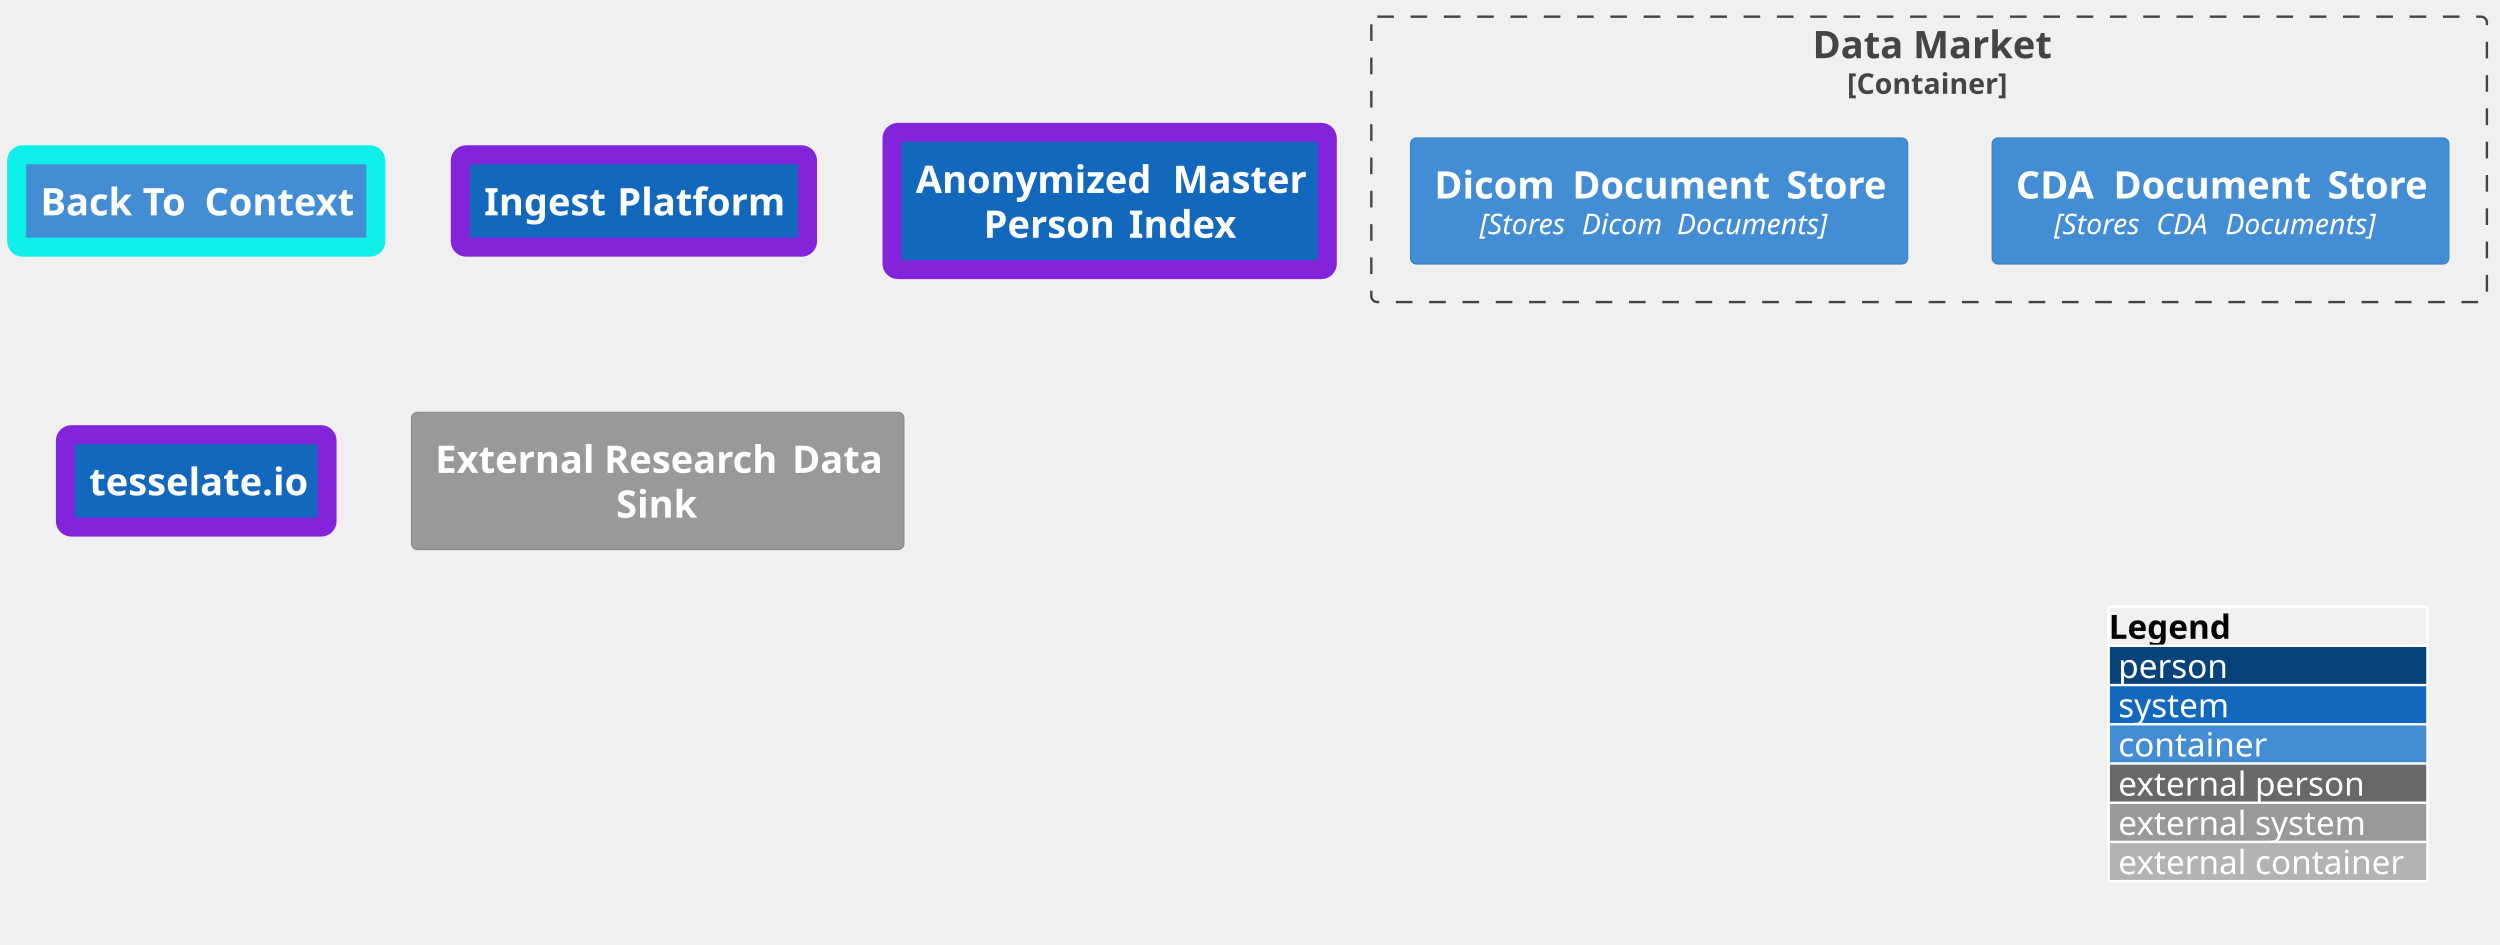
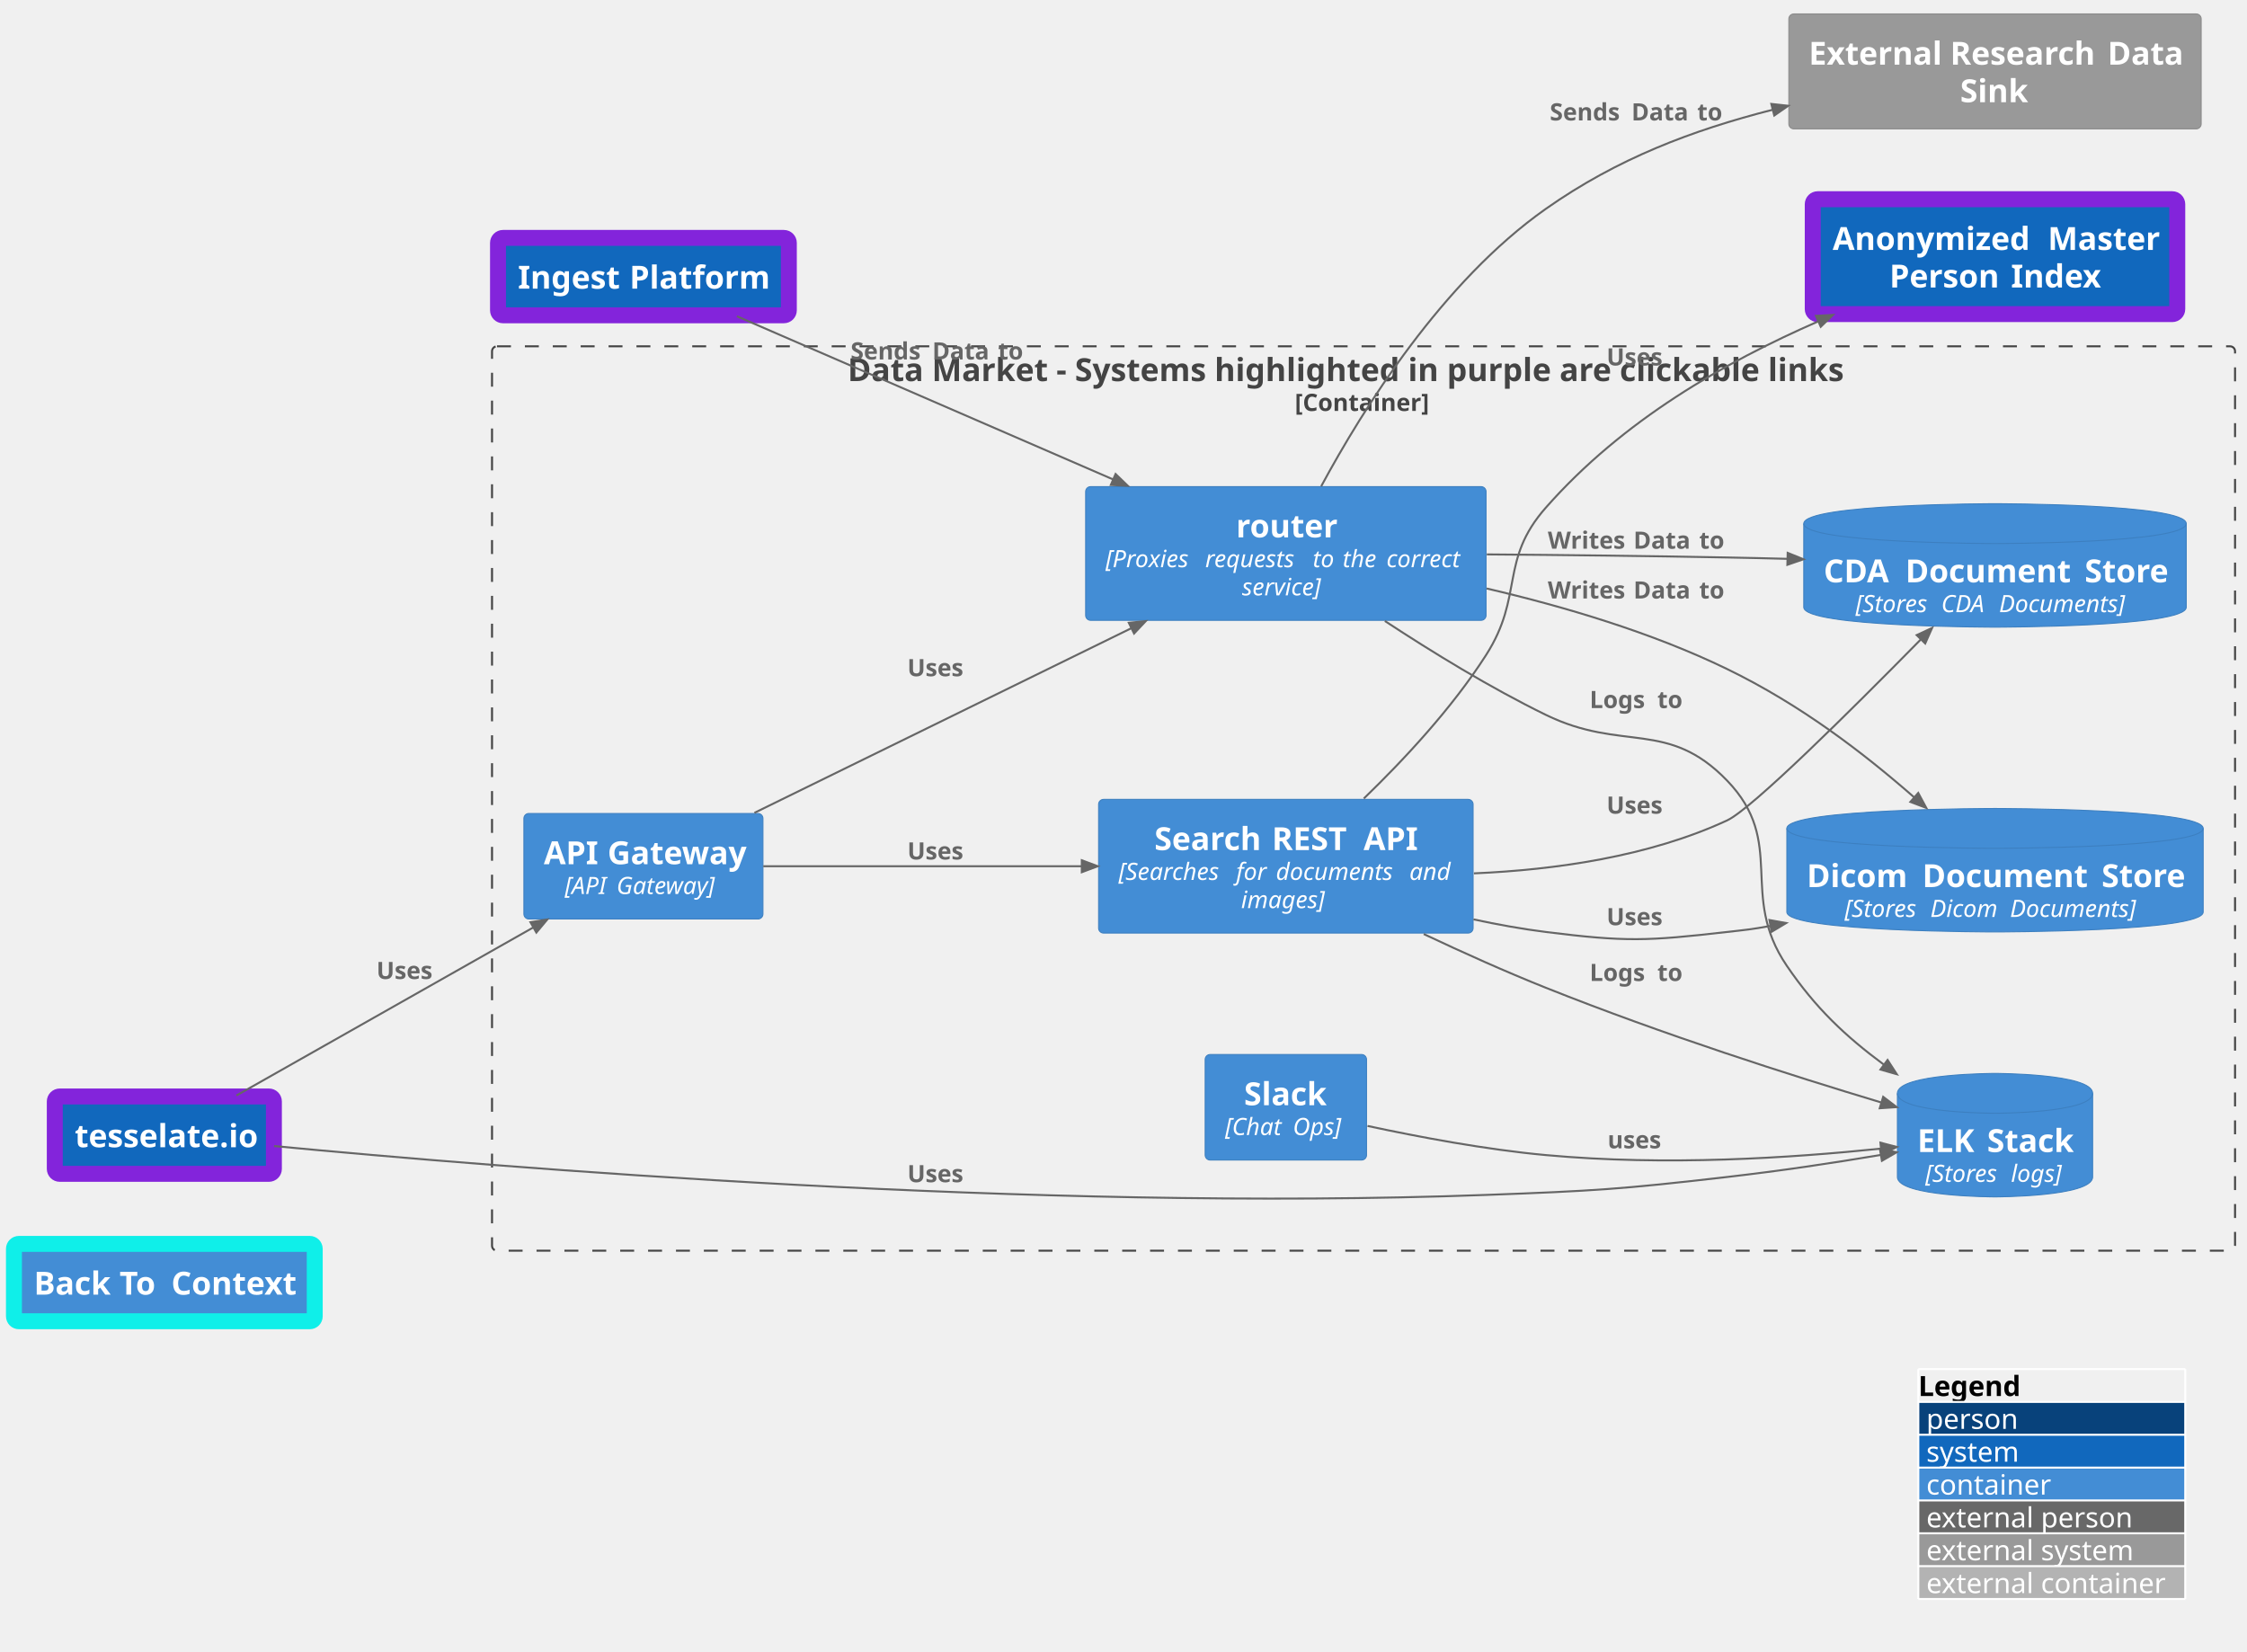
- <svg xmlns="http://www.w3.org/2000/svg" xmlns:xlink="http://www.w3.org/1999/xlink" contentStyleType="text/css" height="397px" preserveAspectRatio="none" style="width:1051px;height:397px;background:#FFFFFF;" version="1.1" viewBox="0 0 1051 397" width="1051px" zoomAndPan="magnify">
+ <svg xmlns="http://www.w3.org/2000/svg" xmlns:xlink="http://www.w3.org/1999/xlink" contentStyleType="text/css" height="829px" preserveAspectRatio="none" style="width:1128px;height:829px;background:#FFFFFF;" version="1.1" viewBox="0 0 1128 829" width="1128px" zoomAndPan="magnify">
  <defs />
  <g>
    <g id="cluster_datamarket">
-       <rect fill="none" height="119.98" rx="2.5" ry="2.5" style="stroke:#444444;stroke-width:1.0;stroke-dasharray:7.0,7.0;" width="469" x="576.5" y="7" />
-       <text fill="#444444" font-family="sans-serif" font-size="16" font-weight="bold" lengthAdjust="spacing" textLength="98" x="762" y="24.469">Data Market
-             </text>
-       <text fill="#444444" font-family="sans-serif" font-size="12" font-weight="bold" lengthAdjust="spacing" textLength="69" x="776.5" y="39.445">[Container]
+       <rect fill="none" height="454" rx="2.5" ry="2.5" style="stroke:#444444;stroke-width:1.0;stroke-dasharray:7.0,7.0;" width="875" x="247" y="173.85" />
+       <text fill="#444444" font-family="sans-serif" font-size="16" font-weight="bold" lengthAdjust="spacing" textLength="518" x="425.5" y="191.319">Data Market - Systems highlighted in purple are clickable
+                 links
+             </text>
+       <text fill="#444444" font-family="sans-serif" font-size="12" font-weight="bold" lengthAdjust="spacing" textLength="69" x="650" y="206.295">[Container]
            </text>
    </g>
    <g id="elem_dicom">
-       <rect fill="#438DD5" height="52.977" rx="2.5" ry="2.5" style="stroke:#3C7FC0;stroke-width:0.5;" width="209" x="593" y="58" />
-       <text fill="#FFFFFF" font-family="sans-serif" font-size="16" font-weight="bold" lengthAdjust="spacing" textLength="53" x="603" y="83.469">Dicom
-             </text>
-       <text fill="#FFFFFF" font-family="sans-serif" font-size="16" font-weight="bold" lengthAdjust="spacing" textLength="5" x="656" y="83.469"> 
-             </text>
-       <text fill="#FFFFFF" font-family="sans-serif" font-size="16" font-weight="bold" lengthAdjust="spacing" textLength="85" x="661" y="83.469">Document
-             </text>
-       <text fill="#FFFFFF" font-family="sans-serif" font-size="16" font-weight="bold" lengthAdjust="spacing" textLength="5" x="746" y="83.469"> 
-             </text>
-       <text fill="#FFFFFF" font-family="sans-serif" font-size="16" font-weight="bold" lengthAdjust="spacing" textLength="41" x="751" y="83.469">Store
-             </text>
-       <text fill="#FFFFFF" font-family="sans-serif" font-size="12" font-style="italic" lengthAdjust="spacing" textLength="39" x="622" y="98.445">[Stores
-             </text>
-       <text fill="#FFFFFF" font-family="sans-serif" font-size="12" font-style="italic" lengthAdjust="spacing" textLength="4" x="661" y="98.445"> 
-             </text>
-       <text fill="#FFFFFF" font-family="sans-serif" font-size="12" font-style="italic" lengthAdjust="spacing" textLength="36" x="665" y="98.445">Dicom
-             </text>
-       <text fill="#FFFFFF" font-family="sans-serif" font-size="12" font-style="italic" lengthAdjust="spacing" textLength="4" x="701" y="98.445"> 
-             </text>
-       <text fill="#FFFFFF" font-family="sans-serif" font-size="12" font-style="italic" lengthAdjust="spacing" textLength="68" x="705" y="98.445">Documents]
+       <path d="M897,415.86 C897,405.86 1001.5,405.86 1001.5,405.86 C1001.5,405.86 1106,405.86 1106,415.86 L1106,457.837 C1106,467.837 1001.5,467.837 1001.5,467.837 C1001.5,467.837 897,467.837 897,457.837 L897,415.86 " fill="#438DD5" style="stroke:#3C7FC0;stroke-width:0.5;" />
+       <path d="M897,415.86 C897,425.86 1001.5,425.86 1001.5,425.86 C1001.5,425.86 1106,425.86 1106,415.86 " fill="none" style="stroke:#3C7FC0;stroke-width:0.5;" />
+       <text fill="#FFFFFF" font-family="sans-serif" font-size="16" font-weight="bold" lengthAdjust="spacing" textLength="53" x="907" y="445.329">Dicom
+             </text>
+       <text fill="#FFFFFF" font-family="sans-serif" font-size="16" font-weight="bold" lengthAdjust="spacing" textLength="5" x="960" y="445.329"> 
+             </text>
+       <text fill="#FFFFFF" font-family="sans-serif" font-size="16" font-weight="bold" lengthAdjust="spacing" textLength="85" x="965" y="445.329">Document
+             </text>
+       <text fill="#FFFFFF" font-family="sans-serif" font-size="16" font-weight="bold" lengthAdjust="spacing" textLength="5" x="1050" y="445.329"> 
+             </text>
+       <text fill="#FFFFFF" font-family="sans-serif" font-size="16" font-weight="bold" lengthAdjust="spacing" textLength="41" x="1055" y="445.329">Store
+             </text>
+       <text fill="#FFFFFF" font-family="sans-serif" font-size="12" font-style="italic" lengthAdjust="spacing" textLength="39" x="926" y="460.305">[Stores
+             </text>
+       <text fill="#FFFFFF" font-family="sans-serif" font-size="12" font-style="italic" lengthAdjust="spacing" textLength="4" x="965" y="460.305"> 
+             </text>
+       <text fill="#FFFFFF" font-family="sans-serif" font-size="12" font-style="italic" lengthAdjust="spacing" textLength="36" x="969" y="460.305">Dicom
+             </text>
+       <text fill="#FFFFFF" font-family="sans-serif" font-size="12" font-style="italic" lengthAdjust="spacing" textLength="4" x="1005" y="460.305"> 
+             </text>
+       <text fill="#FFFFFF" font-family="sans-serif" font-size="12" font-style="italic" lengthAdjust="spacing" textLength="68" x="1009" y="460.305">Documents]
            </text>
    </g>
    <g id="elem_cda">
-       <rect fill="#438DD5" height="52.977" rx="2.5" ry="2.5" style="stroke:#3C7FC0;stroke-width:0.5;" width="192" x="837.5" y="58" />
-       <text fill="#FFFFFF" font-family="sans-serif" font-size="16" font-weight="bold" lengthAdjust="spacing" textLength="36" x="847.5" y="83.469">CDA
-             </text>
-       <text fill="#FFFFFF" font-family="sans-serif" font-size="16" font-weight="bold" lengthAdjust="spacing" textLength="5" x="883.5" y="83.469"> 
-             </text>
-       <text fill="#FFFFFF" font-family="sans-serif" font-size="16" font-weight="bold" lengthAdjust="spacing" textLength="85" x="888.5" y="83.469">Document
-             </text>
-       <text fill="#FFFFFF" font-family="sans-serif" font-size="16" font-weight="bold" lengthAdjust="spacing" textLength="5" x="973.5" y="83.469"> 
-             </text>
-       <text fill="#FFFFFF" font-family="sans-serif" font-size="16" font-weight="bold" lengthAdjust="spacing" textLength="41" x="978.5" y="83.469">Store
-             </text>
-       <text fill="#FFFFFF" font-family="sans-serif" font-size="12" font-style="italic" lengthAdjust="spacing" textLength="39" x="863.5" y="98.445">[Stores
-             </text>
-       <text fill="#FFFFFF" font-family="sans-serif" font-size="12" font-style="italic" lengthAdjust="spacing" textLength="4" x="902.5" y="98.445"> 
-             </text>
-       <text fill="#FFFFFF" font-family="sans-serif" font-size="12" font-style="italic" lengthAdjust="spacing" textLength="25" x="906.5" y="98.445">CDA
-             </text>
-       <text fill="#FFFFFF" font-family="sans-serif" font-size="12" font-style="italic" lengthAdjust="spacing" textLength="4" x="931.5" y="98.445"> 
-             </text>
-       <text fill="#FFFFFF" font-family="sans-serif" font-size="12" font-style="italic" lengthAdjust="spacing" textLength="68" x="935.5" y="98.445">Documents]
+       <path d="M905.5,262.86 C905.5,252.86 1001.5,252.86 1001.5,252.86 C1001.5,252.86 1097.5,252.86 1097.5,262.86 L1097.5,304.837 C1097.5,314.837 1001.5,314.837 1001.5,314.837 C1001.5,314.837 905.5,314.837 905.5,304.837 L905.5,262.86 " fill="#438DD5" style="stroke:#3C7FC0;stroke-width:0.5;" />
+       <path d="M905.5,262.86 C905.5,272.86 1001.5,272.86 1001.5,272.86 C1001.5,272.86 1097.5,272.86 1097.5,262.86 " fill="none" style="stroke:#3C7FC0;stroke-width:0.5;" />
+       <text fill="#FFFFFF" font-family="sans-serif" font-size="16" font-weight="bold" lengthAdjust="spacing" textLength="36" x="915.5" y="292.329">CDA
+             </text>
+       <text fill="#FFFFFF" font-family="sans-serif" font-size="16" font-weight="bold" lengthAdjust="spacing" textLength="5" x="951.5" y="292.329"> 
+             </text>
+       <text fill="#FFFFFF" font-family="sans-serif" font-size="16" font-weight="bold" lengthAdjust="spacing" textLength="85" x="956.5" y="292.329">Document
+             </text>
+       <text fill="#FFFFFF" font-family="sans-serif" font-size="16" font-weight="bold" lengthAdjust="spacing" textLength="5" x="1041.5" y="292.329"> 
+             </text>
+       <text fill="#FFFFFF" font-family="sans-serif" font-size="16" font-weight="bold" lengthAdjust="spacing" textLength="41" x="1046.5" y="292.329">Store
+             </text>
+       <text fill="#FFFFFF" font-family="sans-serif" font-size="12" font-style="italic" lengthAdjust="spacing" textLength="39" x="931.5" y="307.305">[Stores
+             </text>
+       <text fill="#FFFFFF" font-family="sans-serif" font-size="12" font-style="italic" lengthAdjust="spacing" textLength="4" x="970.5" y="307.305"> 
+             </text>
+       <text fill="#FFFFFF" font-family="sans-serif" font-size="12" font-style="italic" lengthAdjust="spacing" textLength="25" x="974.5" y="307.305">CDA
+             </text>
+       <text fill="#FFFFFF" font-family="sans-serif" font-size="12" font-style="italic" lengthAdjust="spacing" textLength="4" x="999.5" y="307.305"> 
+             </text>
+       <text fill="#FFFFFF" font-family="sans-serif" font-size="12" font-style="italic" lengthAdjust="spacing" textLength="68" x="1003.5" y="307.305">Documents]
+             </text>
+     </g>
+     <g id="elem_search">
+       <rect fill="#438DD5" height="67.109" rx="2.5" ry="2.5" style="stroke:#3C7FC0;stroke-width:0.5;" width="188" x="551.5" y="401.29" />
+       <text fill="#FFFFFF" font-family="sans-serif" font-size="16" font-weight="bold" lengthAdjust="spacing" textLength="54" x="579.5" y="426.759">Search
+             </text>
+       <text fill="#FFFFFF" font-family="sans-serif" font-size="16" font-weight="bold" lengthAdjust="spacing" textLength="5" x="633.5" y="426.759"> 
+             </text>
+       <text fill="#FFFFFF" font-family="sans-serif" font-size="16" font-weight="bold" lengthAdjust="spacing" textLength="41" x="638.5" y="426.759">REST
+             </text>
+       <text fill="#FFFFFF" font-family="sans-serif" font-size="16" font-weight="bold" lengthAdjust="spacing" textLength="5" x="679.5" y="426.759"> 
+             </text>
+       <text fill="#FFFFFF" font-family="sans-serif" font-size="16" font-weight="bold" lengthAdjust="spacing" textLength="27" x="684.5" y="426.759">API
+             </text>
+       <text fill="#FFFFFF" font-family="sans-serif" font-size="12" font-style="italic" lengthAdjust="spacing" textLength="55" x="561.5" y="441.735">[Searches
+             </text>
+       <text fill="#FFFFFF" font-family="sans-serif" font-size="12" font-style="italic" lengthAdjust="spacing" textLength="4" x="616.5" y="441.735"> 
+             </text>
+       <text fill="#FFFFFF" font-family="sans-serif" font-size="12" font-style="italic" lengthAdjust="spacing" textLength="16" x="620.5" y="441.735">for
+             </text>
+       <text fill="#FFFFFF" font-family="sans-serif" font-size="12" font-style="italic" lengthAdjust="spacing" textLength="4" x="636.5" y="441.735"> 
+             </text>
+       <text fill="#FFFFFF" font-family="sans-serif" font-size="12" font-style="italic" lengthAdjust="spacing" textLength="63" x="640.5" y="441.735">documents
+             </text>
+       <text fill="#FFFFFF" font-family="sans-serif" font-size="12" font-style="italic" lengthAdjust="spacing" textLength="4" x="703.5" y="441.735"> 
+             </text>
+       <text fill="#FFFFFF" font-family="sans-serif" font-size="12" font-style="italic" lengthAdjust="spacing" textLength="22" x="707.5" y="441.735">and
+             </text>
+       <text fill="#FFFFFF" font-family="sans-serif" font-size="12" font-style="italic" lengthAdjust="spacing" textLength="45" x="623" y="455.868">images]
+             </text>
+     </g>
+     <g id="elem_proxy">
+       <rect fill="#438DD5" height="67.109" rx="2.5" ry="2.5" style="stroke:#3C7FC0;stroke-width:0.5;" width="201" x="545" y="244.29" />
+       <text fill="#FFFFFF" font-family="sans-serif" font-size="16" font-weight="bold" lengthAdjust="spacing" textLength="50" x="620.5" y="269.759">router
+             </text>
+       <text fill="#FFFFFF" font-family="sans-serif" font-size="12" font-style="italic" lengthAdjust="spacing" textLength="46" x="555" y="284.735">[Proxies
+             </text>
+       <text fill="#FFFFFF" font-family="sans-serif" font-size="12" font-style="italic" lengthAdjust="spacing" textLength="4" x="601" y="284.735"> 
+             </text>
+       <text fill="#FFFFFF" font-family="sans-serif" font-size="12" font-style="italic" lengthAdjust="spacing" textLength="50" x="605" y="284.735">requests
+             </text>
+       <text fill="#FFFFFF" font-family="sans-serif" font-size="12" font-style="italic" lengthAdjust="spacing" textLength="4" x="655" y="284.735"> 
+             </text>
+       <text fill="#FFFFFF" font-family="sans-serif" font-size="12" font-style="italic" lengthAdjust="spacing" textLength="11" x="659" y="284.735">to
+             </text>
+       <text fill="#FFFFFF" font-family="sans-serif" font-size="12" font-style="italic" lengthAdjust="spacing" textLength="4" x="670" y="284.735"> 
+             </text>
+       <text fill="#FFFFFF" font-family="sans-serif" font-size="12" font-style="italic" lengthAdjust="spacing" textLength="18" x="674" y="284.735">the
+             </text>
+       <text fill="#FFFFFF" font-family="sans-serif" font-size="12" font-style="italic" lengthAdjust="spacing" textLength="4" x="692" y="284.735"> 
+             </text>
+       <text fill="#FFFFFF" font-family="sans-serif" font-size="12" font-style="italic" lengthAdjust="spacing" textLength="40" x="696" y="284.735">correct
+             </text>
+       <text fill="#FFFFFF" font-family="sans-serif" font-size="12" font-style="italic" lengthAdjust="spacing" textLength="44" x="623.5" y="298.868">service]
+             </text>
+     </g>
+     <g id="elem_gateway">
+       <rect fill="#438DD5" height="52.977" rx="2.5" ry="2.5" style="stroke:#3C7FC0;stroke-width:0.5;" width="120" x="263" y="408.36" />
+       <text fill="#FFFFFF" font-family="sans-serif" font-size="16" font-weight="bold" lengthAdjust="spacing" textLength="27" x="273" y="433.829">API
+             </text>
+       <text fill="#FFFFFF" font-family="sans-serif" font-size="16" font-weight="bold" lengthAdjust="spacing" textLength="5" x="300" y="433.829"> 
+             </text>
+       <text fill="#FFFFFF" font-family="sans-serif" font-size="16" font-weight="bold" lengthAdjust="spacing" textLength="68" x="305" y="433.829">Gateway
+             </text>
+       <text fill="#FFFFFF" font-family="sans-serif" font-size="12" font-style="italic" lengthAdjust="spacing" textLength="22" x="283.5" y="448.805">[API
+             </text>
+       <text fill="#FFFFFF" font-family="sans-serif" font-size="12" font-style="italic" lengthAdjust="spacing" textLength="4" x="305.5" y="448.805"> 
+             </text>
+       <text fill="#FFFFFF" font-family="sans-serif" font-size="12" font-style="italic" lengthAdjust="spacing" textLength="53" x="309.5" y="448.805">Gateway]
+             </text>
+     </g>
+     <g id="elem_elk">
+       <path d="M952.5,548.86 C952.5,538.86 1001.5,538.86 1001.5,538.86 C1001.5,538.86 1050.5,538.86 1050.5,548.86 L1050.5,590.837 C1050.5,600.837 1001.5,600.837 1001.5,600.837 C1001.5,600.837 952.5,600.837 952.5,590.837 L952.5,548.86 " fill="#438DD5" style="stroke:#3C7FC0;stroke-width:0.5;" />
+       <path d="M952.5,548.86 C952.5,558.86 1001.5,558.86 1001.5,558.86 C1001.5,558.86 1050.5,558.86 1050.5,548.86 " fill="none" style="stroke:#3C7FC0;stroke-width:0.5;" />
+       <text fill="#FFFFFF" font-family="sans-serif" font-size="16" font-weight="bold" lengthAdjust="spacing" textLength="30" x="962.5" y="578.329">ELK
+             </text>
+       <text fill="#FFFFFF" font-family="sans-serif" font-size="16" font-weight="bold" lengthAdjust="spacing" textLength="5" x="992.5" y="578.329"> 
+             </text>
+       <text fill="#FFFFFF" font-family="sans-serif" font-size="16" font-weight="bold" lengthAdjust="spacing" textLength="43" x="997.5" y="578.329">Stack
+             </text>
+       <text fill="#FFFFFF" font-family="sans-serif" font-size="12" font-style="italic" lengthAdjust="spacing" textLength="39" x="966.5" y="593.305">[Stores
+             </text>
+       <text fill="#FFFFFF" font-family="sans-serif" font-size="12" font-style="italic" lengthAdjust="spacing" textLength="4" x="1005.5" y="593.305"> 
+             </text>
+       <text fill="#FFFFFF" font-family="sans-serif" font-size="12" font-style="italic" lengthAdjust="spacing" textLength="27" x="1009.5" y="593.305">logs]
+             </text>
+     </g>
+     <g id="elem_slack">
+       <rect fill="#438DD5" height="52.977" rx="2.5" ry="2.5" style="stroke:#3C7FC0;stroke-width:0.5;" width="81" x="605" y="529.36" />
+       <text fill="#FFFFFF" font-family="sans-serif" font-size="16" font-weight="bold" lengthAdjust="spacing" textLength="42" x="624.5" y="554.829">Slack
+             </text>
+       <text fill="#FFFFFF" font-family="sans-serif" font-size="12" font-style="italic" lengthAdjust="spacing" textLength="30" x="615" y="569.805">[Chat
+             </text>
+       <text fill="#FFFFFF" font-family="sans-serif" font-size="12" font-style="italic" lengthAdjust="spacing" textLength="4" x="645" y="569.805"> 
+             </text>
+       <text fill="#FFFFFF" font-family="sans-serif" font-size="12" font-style="italic" lengthAdjust="spacing" textLength="27" x="649" y="569.805">Ops]
            </text>
    </g>
    <g id="elem_back">
      <a href="./ContextDiagram.svg" target="_top" title="./ContextDiagram.svg" xlink:actuate="onRequest" xlink:href="./ContextDiagram.svg" xlink:show="new" xlink:title="./ContextDiagram.svg" xlink:type="simple">
-         <rect fill="#438DD5" height="38.844" rx="2.5" ry="2.5" style="stroke:#0FEFE9;stroke-width:8.0;" width="151" x="7" y="65.07" />
-         <text fill="#FFFFFF" font-family="sans-serif" font-size="16" font-weight="bold" lengthAdjust="spacing" textLength="38" x="17" y="90.539">Back
-                 </text>
-         <text fill="#FFFFFF" font-family="sans-serif" font-size="16" font-weight="bold" lengthAdjust="spacing" textLength="5" x="55" y="90.539"> 
-                 </text>
-         <text fill="#FFFFFF" font-family="sans-serif" font-size="16" font-weight="bold" lengthAdjust="spacing" textLength="21" x="60" y="90.539">To
-                 </text>
-         <text fill="#FFFFFF" font-family="sans-serif" font-size="16" font-weight="bold" lengthAdjust="spacing" textLength="5" x="81" y="90.539"> 
-                 </text>
-         <text fill="#FFFFFF" font-family="sans-serif" font-size="16" font-weight="bold" lengthAdjust="spacing" textLength="62" x="86" y="90.539">Context
+         <rect fill="#438DD5" height="38.844" rx="2.5" ry="2.5" style="stroke:#0FEFE9;stroke-width:8.0;" width="151" x="7" y="624.43" />
+         <text fill="#FFFFFF" font-family="sans-serif" font-size="16" font-weight="bold" lengthAdjust="spacing" textLength="38" x="17" y="649.899">Back
+                 </text>
+         <text fill="#FFFFFF" font-family="sans-serif" font-size="16" font-weight="bold" lengthAdjust="spacing" textLength="5" x="55" y="649.899"> 
+                 </text>
+         <text fill="#FFFFFF" font-family="sans-serif" font-size="16" font-weight="bold" lengthAdjust="spacing" textLength="21" x="60" y="649.899">To
+                 </text>
+         <text fill="#FFFFFF" font-family="sans-serif" font-size="16" font-weight="bold" lengthAdjust="spacing" textLength="5" x="81" y="649.899"> 
+                 </text>
+         <text fill="#FFFFFF" font-family="sans-serif" font-size="16" font-weight="bold" lengthAdjust="spacing" textLength="62" x="86" y="649.899">Context
                </text>
      </a>
    </g>
    <g id="elem_ingestion">
      <a href="./IngestPlatformContainer.svg" target="_top" title="./IngestPlatformContainer.svg" xlink:actuate="onRequest" xlink:href="./IngestPlatformContainer.svg" xlink:show="new" xlink:title="./IngestPlatformContainer.svg" xlink:type="simple">
-         <rect fill="#1168BD" height="38.844" rx="2.5" ry="2.5" style="stroke:#8324DB;stroke-width:8.0;" width="146" x="193.5" y="65.07" />
-         <text fill="#FFFFFF" font-family="sans-serif" font-size="16" font-weight="bold" lengthAdjust="spacing" textLength="51" x="203.5" y="90.539">Ingest
-                 </text>
-         <text fill="#FFFFFF" font-family="sans-serif" font-size="16" font-weight="bold" lengthAdjust="spacing" textLength="5" x="254.5" y="90.539"> 
-                 </text>
-         <text fill="#FFFFFF" font-family="sans-serif" font-size="16" font-weight="bold" lengthAdjust="spacing" textLength="70" x="259.5" y="90.539">Platform
+         <rect fill="#1168BD" height="38.844" rx="2.5" ry="2.5" style="stroke:#8324DB;stroke-width:8.0;" width="146" x="250" y="119.43" />
+         <text fill="#FFFFFF" font-family="sans-serif" font-size="16" font-weight="bold" lengthAdjust="spacing" textLength="51" x="260" y="144.899">Ingest
+                 </text>
+         <text fill="#FFFFFF" font-family="sans-serif" font-size="16" font-weight="bold" lengthAdjust="spacing" textLength="5" x="311" y="144.899"> 
+                 </text>
+         <text fill="#FFFFFF" font-family="sans-serif" font-size="16" font-weight="bold" lengthAdjust="spacing" textLength="70" x="316" y="144.899">Platform
                </text>
      </a>
    </g>
    <g id="elem_ampi">
      <a href="./AMPIContainer.svg" target="_top" title="./AMPIContainer.svg" xlink:actuate="onRequest" xlink:href="./AMPIContainer.svg" xlink:show="new" xlink:title="./AMPIContainer.svg" xlink:type="simple">
-         <rect fill="#1168BD" height="57.688" rx="2.5" ry="2.5" style="stroke:#8324DB;stroke-width:8.0;" width="183" x="375" y="55.65" />
-         <text fill="#FFFFFF" font-family="sans-serif" font-size="16" font-weight="bold" lengthAdjust="spacing" textLength="103" x="385" y="81.119">Anonymized
-                 </text>
-         <text fill="#FFFFFF" font-family="sans-serif" font-size="16" font-weight="bold" lengthAdjust="spacing" textLength="5" x="488" y="81.119"> 
-                 </text>
-         <text fill="#FFFFFF" font-family="sans-serif" font-size="16" font-weight="bold" lengthAdjust="spacing" textLength="55" x="493" y="81.119">Master
-                 </text>
-         <text fill="#FFFFFF" font-family="sans-serif" font-size="16" font-weight="bold" lengthAdjust="spacing" textLength="56" x="413.5" y="99.963">Person
-                 </text>
-         <text fill="#FFFFFF" font-family="sans-serif" font-size="16" font-weight="bold" lengthAdjust="spacing" textLength="5" x="469.5" y="99.963"> 
-                 </text>
-         <text fill="#FFFFFF" font-family="sans-serif" font-size="16" font-weight="bold" lengthAdjust="spacing" textLength="45" x="474.5" y="99.963">Index
+         <rect fill="#1168BD" height="57.688" rx="2.5" ry="2.5" style="stroke:#8324DB;stroke-width:8.0;" width="183" x="910" y="100" />
+         <text fill="#FFFFFF" font-family="sans-serif" font-size="16" font-weight="bold" lengthAdjust="spacing" textLength="103" x="920" y="125.469">Anonymized
+                 </text>
+         <text fill="#FFFFFF" font-family="sans-serif" font-size="16" font-weight="bold" lengthAdjust="spacing" textLength="5" x="1023" y="125.469"> 
+                 </text>
+         <text fill="#FFFFFF" font-family="sans-serif" font-size="16" font-weight="bold" lengthAdjust="spacing" textLength="55" x="1028" y="125.469">Master
+                 </text>
+         <text fill="#FFFFFF" font-family="sans-serif" font-size="16" font-weight="bold" lengthAdjust="spacing" textLength="56" x="948.5" y="144.312">Person
+                 </text>
+         <text fill="#FFFFFF" font-family="sans-serif" font-size="16" font-weight="bold" lengthAdjust="spacing" textLength="5" x="1004.5" y="144.312"> 
+                 </text>
+         <text fill="#FFFFFF" font-family="sans-serif" font-size="16" font-weight="bold" lengthAdjust="spacing" textLength="45" x="1009.5" y="144.312">Index
                </text>
      </a>
    </g>
    <g id="elem_website">
      <a href="./TesselateIOContainer.svg" target="_top" title="./TesselateIOContainer.svg" xlink:actuate="onRequest" xlink:href="./TesselateIOContainer.svg" xlink:show="new" xlink:title="./TesselateIOContainer.svg" xlink:type="simple">
-         <rect fill="#1168BD" height="38.844" rx="2.5" ry="2.5" style="stroke:#8324DB;stroke-width:8.0;" width="110" x="27.5" y="182.75" />
-         <text fill="#FFFFFF" font-family="sans-serif" font-size="16" font-weight="bold" lengthAdjust="spacing" textLength="90" x="37.5" y="208.219">tesselate.io
+         <rect fill="#1168BD" height="38.844" rx="2.5" ry="2.5" style="stroke:#8324DB;stroke-width:8.0;" width="110" x="27.5" y="550.43" />
+         <text fill="#FFFFFF" font-family="sans-serif" font-size="16" font-weight="bold" lengthAdjust="spacing" textLength="90" x="37.5" y="575.899">tesselate.io
                </text>
      </a>
    </g>
    <g id="elem_research_db">
-       <rect fill="#999999" height="57.688" rx="2.5" ry="2.5" style="stroke:#8A8A8A;stroke-width:0.5;" width="207" x="173" y="173.33" />
-       <text fill="#FFFFFF" font-family="sans-serif" font-size="16" font-weight="bold" lengthAdjust="spacing" textLength="66" x="183" y="198.799">External
-             </text>
-       <text fill="#FFFFFF" font-family="sans-serif" font-size="16" font-weight="bold" lengthAdjust="spacing" textLength="5" x="249" y="198.799"> 
-             </text>
-       <text fill="#FFFFFF" font-family="sans-serif" font-size="16" font-weight="bold" lengthAdjust="spacing" textLength="74" x="254" y="198.799">Research
-             </text>
-       <text fill="#FFFFFF" font-family="sans-serif" font-size="16" font-weight="bold" lengthAdjust="spacing" textLength="5" x="328" y="198.799"> 
-             </text>
-       <text fill="#FFFFFF" font-family="sans-serif" font-size="16" font-weight="bold" lengthAdjust="spacing" textLength="37" x="333" y="198.799">Data
-             </text>
-       <text fill="#FFFFFF" font-family="sans-serif" font-size="16" font-weight="bold" lengthAdjust="spacing" textLength="35" x="259" y="217.643">Sink
-             </text>
-     </g>
-     <text fill="#000000" font-family="sans-serif" font-size="14" font-weight="bold" lengthAdjust="spacing" textLength="51" x="886.5" y="268.553">Legend
-         </text>
-     <text fill="#FFFFFF" font-family="sans-serif" font-size="14" lengthAdjust="spacing" textLength="4" x="937.5" y="268.553"> 
-         </text>
-     <rect fill="#08427B" height="16.488" style="stroke:none;stroke-width:1.0;" width="134" x="886.5" y="271.506" />
-     <text fill="#FFFFFF" font-family="sans-serif" font-size="14" lengthAdjust="spacing" textLength="48" x="890.5" y="285.041">person
-         </text>
-     <rect fill="#1168BD" height="16.488" style="stroke:none;stroke-width:1.0;" width="134" x="886.5" y="287.994" />
-     <text fill="#FFFFFF" font-family="sans-serif" font-size="14" lengthAdjust="spacing" textLength="47" x="890.5" y="301.529">system
-         </text>
-     <rect fill="#438DD5" height="16.488" style="stroke:none;stroke-width:1.0;" width="134" x="886.5" y="304.482" />
-     <text fill="#FFFFFF" font-family="sans-serif" font-size="14" lengthAdjust="spacing" textLength="65" x="890.5" y="318.017">container
-         </text>
-     <rect fill="#686868" height="16.488" style="stroke:none;stroke-width:1.0;" width="134" x="886.5" y="320.971" />
-     <text fill="#FFFFFF" font-family="sans-serif" font-size="14" lengthAdjust="spacing" textLength="109" x="890.5" y="334.506">external person
-         </text>
-     <rect fill="#999999" height="16.488" style="stroke:none;stroke-width:1.0;" width="134" x="886.5" y="337.459" />
-     <text fill="#FFFFFF" font-family="sans-serif" font-size="14" lengthAdjust="spacing" textLength="108" x="890.5" y="350.994">external system
-         </text>
-     <rect fill="#B3B3B3" height="16.488" style="stroke:none;stroke-width:1.0;" width="134" x="886.5" y="353.947" />
-     <text fill="#FFFFFF" font-family="sans-serif" font-size="14" lengthAdjust="spacing" textLength="126" x="890.5" y="367.482">external container
-         </text>
-     <line style="stroke:#FFFFFF;stroke-width:1.0;" x1="886.5" x2="1020.5" y1="255.018" y2="255.018" />
-     <line style="stroke:#FFFFFF;stroke-width:1.0;" x1="886.5" x2="1020.5" y1="271.506" y2="271.506" />
-     <line style="stroke:#FFFFFF;stroke-width:1.0;" x1="886.5" x2="1020.5" y1="287.994" y2="287.994" />
-     <line style="stroke:#FFFFFF;stroke-width:1.0;" x1="886.5" x2="1020.5" y1="304.482" y2="304.482" />
-     <line style="stroke:#FFFFFF;stroke-width:1.0;" x1="886.5" x2="1020.5" y1="320.971" y2="320.971" />
-     <line style="stroke:#FFFFFF;stroke-width:1.0;" x1="886.5" x2="1020.5" y1="337.459" y2="337.459" />
-     <line style="stroke:#FFFFFF;stroke-width:1.0;" x1="886.5" x2="1020.5" y1="353.947" y2="353.947" />
-     <line style="stroke:#FFFFFF;stroke-width:1.0;" x1="886.5" x2="1020.5" y1="370.435" y2="370.435" />
-     <line style="stroke:#FFFFFF;stroke-width:1.0;" x1="886.5" x2="886.5" y1="255.018" y2="370.435" />
-     <line style="stroke:#FFFFFF;stroke-width:1.0;" x1="1020.5" x2="1020.5" y1="255.018" y2="370.435" />
+       <rect fill="#999999" height="57.688" rx="2.5" ry="2.5" style="stroke:#8A8A8A;stroke-width:0.5;" width="207" x="898" y="7" />
+       <text fill="#FFFFFF" font-family="sans-serif" font-size="16" font-weight="bold" lengthAdjust="spacing" textLength="66" x="908" y="32.469">External
+             </text>
+       <text fill="#FFFFFF" font-family="sans-serif" font-size="16" font-weight="bold" lengthAdjust="spacing" textLength="5" x="974" y="32.469"> 
+             </text>
+       <text fill="#FFFFFF" font-family="sans-serif" font-size="16" font-weight="bold" lengthAdjust="spacing" textLength="74" x="979" y="32.469">Research
+             </text>
+       <text fill="#FFFFFF" font-family="sans-serif" font-size="16" font-weight="bold" lengthAdjust="spacing" textLength="5" x="1053" y="32.469"> 
+             </text>
+       <text fill="#FFFFFF" font-family="sans-serif" font-size="16" font-weight="bold" lengthAdjust="spacing" textLength="37" x="1058" y="32.469">Data
+             </text>
+       <text fill="#FFFFFF" font-family="sans-serif" font-size="16" font-weight="bold" lengthAdjust="spacing" textLength="35" x="984" y="51.312">Sink
+             </text>
+     </g>
+     <g id="link_gateway_search">
+       <path d="M383.16,434.85 C430.18,434.85 488.84,434.85 543.07,434.85 " fill="none" id="gateway-to-search" style="stroke:#666666;stroke-width:1.0;" />
+       <polygon fill="#666666" points="551.07,434.85,543.07,431.85,543.07,437.85,551.07,434.85" style="stroke:#666666;stroke-width:1.0;" />
+       <text fill="#666666" font-family="sans-serif" font-size="12" font-weight="bold" lengthAdjust="spacing" textLength="30" x="455.5" y="431.452">Uses
+             </text>
+     </g>
+     <g id="link_search_ampi">
+       <path d="M684.64,400.86 C704.87,381.31 728.99,355.42 746,328.85 C765.14,298.96 752.54,281.48 776,254.85 C814.78,210.83 865.482,182.04 912.822,161.3 " fill="none" id="search-to-ampi" style="stroke:#666666;stroke-width:1.0;" />
+       <polygon fill="#666666" points="920.15,158.09,911.619,158.552,914.026,164.048,920.15,158.09" style="stroke:#666666;stroke-width:1.0;" />
+       <text fill="#666666" font-family="sans-serif" font-size="12" font-weight="bold" lengthAdjust="spacing" textLength="30" x="806.5" y="183.452">Uses
+             </text>
+     </g>
+     <g id="link_search_dicom">
+       <path d="M739.69,461.53 C751.82,464.14 764.14,466.36 776,467.85 C816.13,472.88 826.82,472.45 867,467.85 C876.69,466.74 878.83,466.625 888.81,464.805 " fill="none" id="search-to-dicom" style="stroke:#666666;stroke-width:1.0;" />
+       <polygon fill="#666666" points="896.68,463.37,888.272,461.854,889.348,467.757,896.68,463.37" style="stroke:#666666;stroke-width:1.0;" />
+       <text fill="#666666" font-family="sans-serif" font-size="12" font-weight="bold" lengthAdjust="spacing" textLength="30" x="806.5" y="464.452">Uses
+             </text>
+     </g>
+     <g id="link_search_cda">
+       <path d="M739.92,438.43 C780.59,436.68 827.8,430.02 867,411.85 C879.42,406.09 928.899,356.923 964.319,320.923 " fill="none" id="search-to-cda" style="stroke:#666666;stroke-width:1.0;" />
+       <polygon fill="#666666" points="969.93,315.22,962.181,318.819,966.458,323.027,969.93,315.22" style="stroke:#666666;stroke-width:1.0;" />
+       <text fill="#666666" font-family="sans-serif" font-size="12" font-weight="bold" lengthAdjust="spacing" textLength="30" x="806.5" y="408.452">Uses
+             </text>
+     </g>
+     <g id="link_ingestion_proxy">
+       <path d="M369.92,158.76 C421.07,180.95 497.301,214.006 558.831,240.696 " fill="none" id="ingestion-to-proxy" style="stroke:#666666;stroke-width:1.0;" />
+       <polygon fill="#666666" points="566.17,243.88,560.025,237.944,557.637,243.449,566.17,243.88" style="stroke:#666666;stroke-width:1.0;" />
+       <text fill="#666666" font-family="sans-serif" font-size="12" font-weight="bold" lengthAdjust="spacing" textLength="37" x="427" y="180.452">Sends
+             </text>
+       <text fill="#666666" font-family="sans-serif" font-size="12" font-weight="bold" lengthAdjust="spacing" textLength="4" x="464" y="180.452"> 
+             </text>
+       <text fill="#666666" font-family="sans-serif" font-size="12" font-weight="bold" lengthAdjust="spacing" textLength="29" x="468" y="180.452">Data
+             </text>
+       <text fill="#666666" font-family="sans-serif" font-size="12" font-weight="bold" lengthAdjust="spacing" textLength="4" x="497" y="180.452"> 
+             </text>
+       <text fill="#666666" font-family="sans-serif" font-size="12" font-weight="bold" lengthAdjust="spacing" textLength="13" x="501" y="180.452">to
+             </text>
+     </g>
+     <g id="link_proxy_dicom">
+       <path d="M746.3,295.42 C785.18,304.47 829.35,317.55 867,335.85 C904.25,353.95 935.364,377.938 960.984,400.308 " fill="none" id="proxy-to-dicom" style="stroke:#666666;stroke-width:1.0;" />
+       <polygon fill="#666666" points="967.01,405.57,962.957,398.048,959.011,402.568,967.01,405.57" style="stroke:#666666;stroke-width:1.0;" />
+       <text fill="#666666" font-family="sans-serif" font-size="12" font-weight="bold" lengthAdjust="spacing" textLength="39" x="777" y="300.452">Writes
+             </text>
+       <text fill="#666666" font-family="sans-serif" font-size="12" font-weight="bold" lengthAdjust="spacing" textLength="4" x="816" y="300.452"> 
+             </text>
+       <text fill="#666666" font-family="sans-serif" font-size="12" font-weight="bold" lengthAdjust="spacing" textLength="29" x="820" y="300.452">Data
+             </text>
+       <text fill="#666666" font-family="sans-serif" font-size="12" font-weight="bold" lengthAdjust="spacing" textLength="4" x="849" y="300.452"> 
+             </text>
+       <text fill="#666666" font-family="sans-serif" font-size="12" font-weight="bold" lengthAdjust="spacing" textLength="13" x="853" y="300.452">to
+             </text>
+     </g>
+     <g id="link_proxy_cda">
+       <path d="M746.39,278.31 C784.18,278.6 827.58,279.08 867,279.85 C879.4,280.09 884.453,280.199 897.343,280.539 " fill="none" id="proxy-to-cda" style="stroke:#666666;stroke-width:1.0;" />
+       <polygon fill="#666666" points="905.34,280.75,897.422,277.54,897.264,283.538,905.34,280.75" style="stroke:#666666;stroke-width:1.0;" />
+       <text fill="#666666" font-family="sans-serif" font-size="12" font-weight="bold" lengthAdjust="spacing" textLength="39" x="777" y="275.452">Writes
+             </text>
+       <text fill="#666666" font-family="sans-serif" font-size="12" font-weight="bold" lengthAdjust="spacing" textLength="4" x="816" y="275.452"> 
+             </text>
+       <text fill="#666666" font-family="sans-serif" font-size="12" font-weight="bold" lengthAdjust="spacing" textLength="29" x="820" y="275.452">Data
+             </text>
+       <text fill="#666666" font-family="sans-serif" font-size="12" font-weight="bold" lengthAdjust="spacing" textLength="4" x="849" y="275.452"> 
+             </text>
+       <text fill="#666666" font-family="sans-serif" font-size="12" font-weight="bold" lengthAdjust="spacing" textLength="13" x="853" y="275.452">to
+             </text>
+     </g>
+     <g id="link_proxy_research_db">
+       <path d="M663.24,244.13 C684.32,205.04 724.15,141.34 776,104.85 C811.85,79.62 849.428,65.394 889.947,55.075 " fill="none" id="proxy-to-research_db" style="stroke:#666666;stroke-width:1.0;" />
+       <polygon fill="#666666" points="897.7,53.1,889.207,52.167,890.688,57.982,897.7,53.1" style="stroke:#666666;stroke-width:1.0;" />
+       <text fill="#666666" font-family="sans-serif" font-size="12" font-weight="bold" lengthAdjust="spacing" textLength="37" x="778" y="60.452">Sends
+             </text>
+       <text fill="#666666" font-family="sans-serif" font-size="12" font-weight="bold" lengthAdjust="spacing" textLength="4" x="815" y="60.452"> 
+             </text>
+       <text fill="#666666" font-family="sans-serif" font-size="12" font-weight="bold" lengthAdjust="spacing" textLength="29" x="819" y="60.452">Data
+             </text>
+       <text fill="#666666" font-family="sans-serif" font-size="12" font-weight="bold" lengthAdjust="spacing" textLength="4" x="848" y="60.452"> 
+             </text>
+       <text fill="#666666" font-family="sans-serif" font-size="12" font-weight="bold" lengthAdjust="spacing" textLength="13" x="852" y="60.452">to
+             </text>
+     </g>
+     <g id="link_website_gateway">
+       <path d="M118.69,549.93 C160.03,526.53 221.819,491.562 267.769,465.542 " fill="none" id="website-to-gateway" style="stroke:#666666;stroke-width:1.0;" />
+       <polygon fill="#666666" points="274.73,461.6,266.29,462.932,269.247,468.152,274.73,461.6" style="stroke:#666666;stroke-width:1.0;" />
+       <text fill="#666666" font-family="sans-serif" font-size="12" font-weight="bold" lengthAdjust="spacing" textLength="30" x="189" y="491.452">Uses
+             </text>
+     </g>
+     <g id="link_gateway_proxy">
+       <path d="M378.73,408.04 C432.99,381.46 509.125,344.159 567.986,315.329 " fill="none" id="gateway-to-proxy" style="stroke:#666666;stroke-width:1.0;" />
+       <polygon fill="#666666" points="575.17,311.81,566.666,312.635,569.305,318.023,575.17,311.81" style="stroke:#666666;stroke-width:1.0;" />
+       <text fill="#666666" font-family="sans-serif" font-size="12" font-weight="bold" lengthAdjust="spacing" textLength="30" x="455.5" y="339.452">Uses
+             </text>
+     </g>
+     <g id="link_proxy_elk">
+       <path d="M695.21,311.74 C718.91,327.32 748.23,345.32 776,358.85 C814.67,377.69 837.13,360.89 867,391.85 C897.15,423.1 872.56,448.95 897,484.85 C911.46,506.09 926.292,520.067 945.782,534.508 " fill="none" id="proxy-to-elk" style="stroke:#666666;stroke-width:1.0;" />
+       <polygon fill="#666666" points="952.21,539.27,947.568,532.097,943.996,536.918,952.21,539.27" style="stroke:#666666;stroke-width:1.0;" />
+       <text fill="#666666" font-family="sans-serif" font-size="12" font-weight="bold" lengthAdjust="spacing" textLength="30" x="798" y="355.452">Logs
+             </text>
+       <text fill="#666666" font-family="sans-serif" font-size="12" font-weight="bold" lengthAdjust="spacing" textLength="4" x="828" y="355.452"> 
+             </text>
+       <text fill="#666666" font-family="sans-serif" font-size="12" font-weight="bold" lengthAdjust="spacing" textLength="13" x="832" y="355.452">to
+             </text>
+     </g>
+     <g id="link_search_elk">
+       <path d="M714.7,468.88 C734.28,478.12 755.8,487.8 776,495.85 C835.66,519.63 898.619,539.687 944.499,553.477 " fill="none" id="search-to-elk" style="stroke:#666666;stroke-width:1.0;" />
+       <polygon fill="#666666" points="952.16,555.78,945.362,550.604,943.635,556.35,952.16,555.78" style="stroke:#666666;stroke-width:1.0;" />
+       <text fill="#666666" font-family="sans-serif" font-size="12" font-weight="bold" lengthAdjust="spacing" textLength="30" x="798" y="492.452">Logs
+             </text>
+       <text fill="#666666" font-family="sans-serif" font-size="12" font-weight="bold" lengthAdjust="spacing" textLength="4" x="828" y="492.452"> 
+             </text>
+       <text fill="#666666" font-family="sans-serif" font-size="12" font-weight="bold" lengthAdjust="spacing" textLength="13" x="832" y="492.452">to
+             </text>
+     </g>
+     <g id="link_slack_elk">
+       <path d="M686.49,565.22 C711.95,570.7 745.72,577.07 776,579.85 C836.61,585.42 898.753,581.313 944.283,576.603 " fill="none" id="slack-to-elk" style="stroke:#666666;stroke-width:1.0;" />
+       <polygon fill="#666666" points="952.24,575.78,943.974,573.619,944.591,579.587,952.24,575.78" style="stroke:#666666;stroke-width:1.0;" />
+       <text fill="#666666" font-family="sans-serif" font-size="12" font-weight="bold" lengthAdjust="spacing" textLength="29" x="807" y="576.452">uses
+             </text>
+     </g>
+     <g id="link_website_elk">
+       <path d="M137.59,575.32 C250.58,586.08 519.92,608.24 746,599.85 C799.89,597.85 813.43,597.04 867,590.85 C895.32,587.57 918.94,584.003 944.23,579.763 " fill="none" id="website-to-elk" style="stroke:#666666;stroke-width:1.0;" />
+       <polygon fill="#666666" points="952.12,578.44,943.734,576.804,944.726,582.721,952.12,578.44" style="stroke:#666666;stroke-width:1.0;" />
+       <text fill="#666666" font-family="sans-serif" font-size="12" font-weight="bold" lengthAdjust="spacing" textLength="30" x="455.5" y="593.452">Uses
+             </text>
+     </g>
+     <text fill="#000000" font-family="sans-serif" font-size="14" font-weight="bold" lengthAdjust="spacing" textLength="51" x="963" y="700.809">Legend
+         </text>
+     <text fill="#FFFFFF" font-family="sans-serif" font-size="14" lengthAdjust="spacing" textLength="4" x="1014" y="700.809"> 
+         </text>
+     <rect fill="#08427B" height="16.488" style="stroke:none;stroke-width:1.0;" width="134" x="963" y="703.762" />
+     <text fill="#FFFFFF" font-family="sans-serif" font-size="14" lengthAdjust="spacing" textLength="48" x="967" y="717.297">person
+         </text>
+     <rect fill="#1168BD" height="16.488" style="stroke:none;stroke-width:1.0;" width="134" x="963" y="720.25" />
+     <text fill="#FFFFFF" font-family="sans-serif" font-size="14" lengthAdjust="spacing" textLength="47" x="967" y="733.785">system
+         </text>
+     <rect fill="#438DD5" height="16.488" style="stroke:none;stroke-width:1.0;" width="134" x="963" y="736.739" />
+     <text fill="#FFFFFF" font-family="sans-serif" font-size="14" lengthAdjust="spacing" textLength="65" x="967" y="750.274">container
+         </text>
+     <rect fill="#686868" height="16.488" style="stroke:none;stroke-width:1.0;" width="134" x="963" y="753.227" />
+     <text fill="#FFFFFF" font-family="sans-serif" font-size="14" lengthAdjust="spacing" textLength="109" x="967" y="766.762">external person
+         </text>
+     <rect fill="#999999" height="16.488" style="stroke:none;stroke-width:1.0;" width="134" x="963" y="769.715" />
+     <text fill="#FFFFFF" font-family="sans-serif" font-size="14" lengthAdjust="spacing" textLength="108" x="967" y="783.25">external system
+         </text>
+     <rect fill="#B3B3B3" height="16.488" style="stroke:none;stroke-width:1.0;" width="134" x="963" y="786.203" />
+     <text fill="#FFFFFF" font-family="sans-serif" font-size="14" lengthAdjust="spacing" textLength="126" x="967" y="799.739">external container
+         </text>
+     <line style="stroke:#FFFFFF;stroke-width:1.0;" x1="963" x2="1097" y1="687.274" y2="687.274" />
+     <line style="stroke:#FFFFFF;stroke-width:1.0;" x1="963" x2="1097" y1="703.762" y2="703.762" />
+     <line style="stroke:#FFFFFF;stroke-width:1.0;" x1="963" x2="1097" y1="720.25" y2="720.25" />
+     <line style="stroke:#FFFFFF;stroke-width:1.0;" x1="963" x2="1097" y1="736.739" y2="736.739" />
+     <line style="stroke:#FFFFFF;stroke-width:1.0;" x1="963" x2="1097" y1="753.227" y2="753.227" />
+     <line style="stroke:#FFFFFF;stroke-width:1.0;" x1="963" x2="1097" y1="769.715" y2="769.715" />
+     <line style="stroke:#FFFFFF;stroke-width:1.0;" x1="963" x2="1097" y1="786.203" y2="786.203" />
+     <line style="stroke:#FFFFFF;stroke-width:1.0;" x1="963" x2="1097" y1="802.692" y2="802.692" />
+     <line style="stroke:#FFFFFF;stroke-width:1.0;" x1="963" x2="963" y1="687.274" y2="802.692" />
+     <line style="stroke:#FFFFFF;stroke-width:1.0;" x1="1097" x2="1097" y1="687.274" y2="802.692" />
  </g>
</svg>
